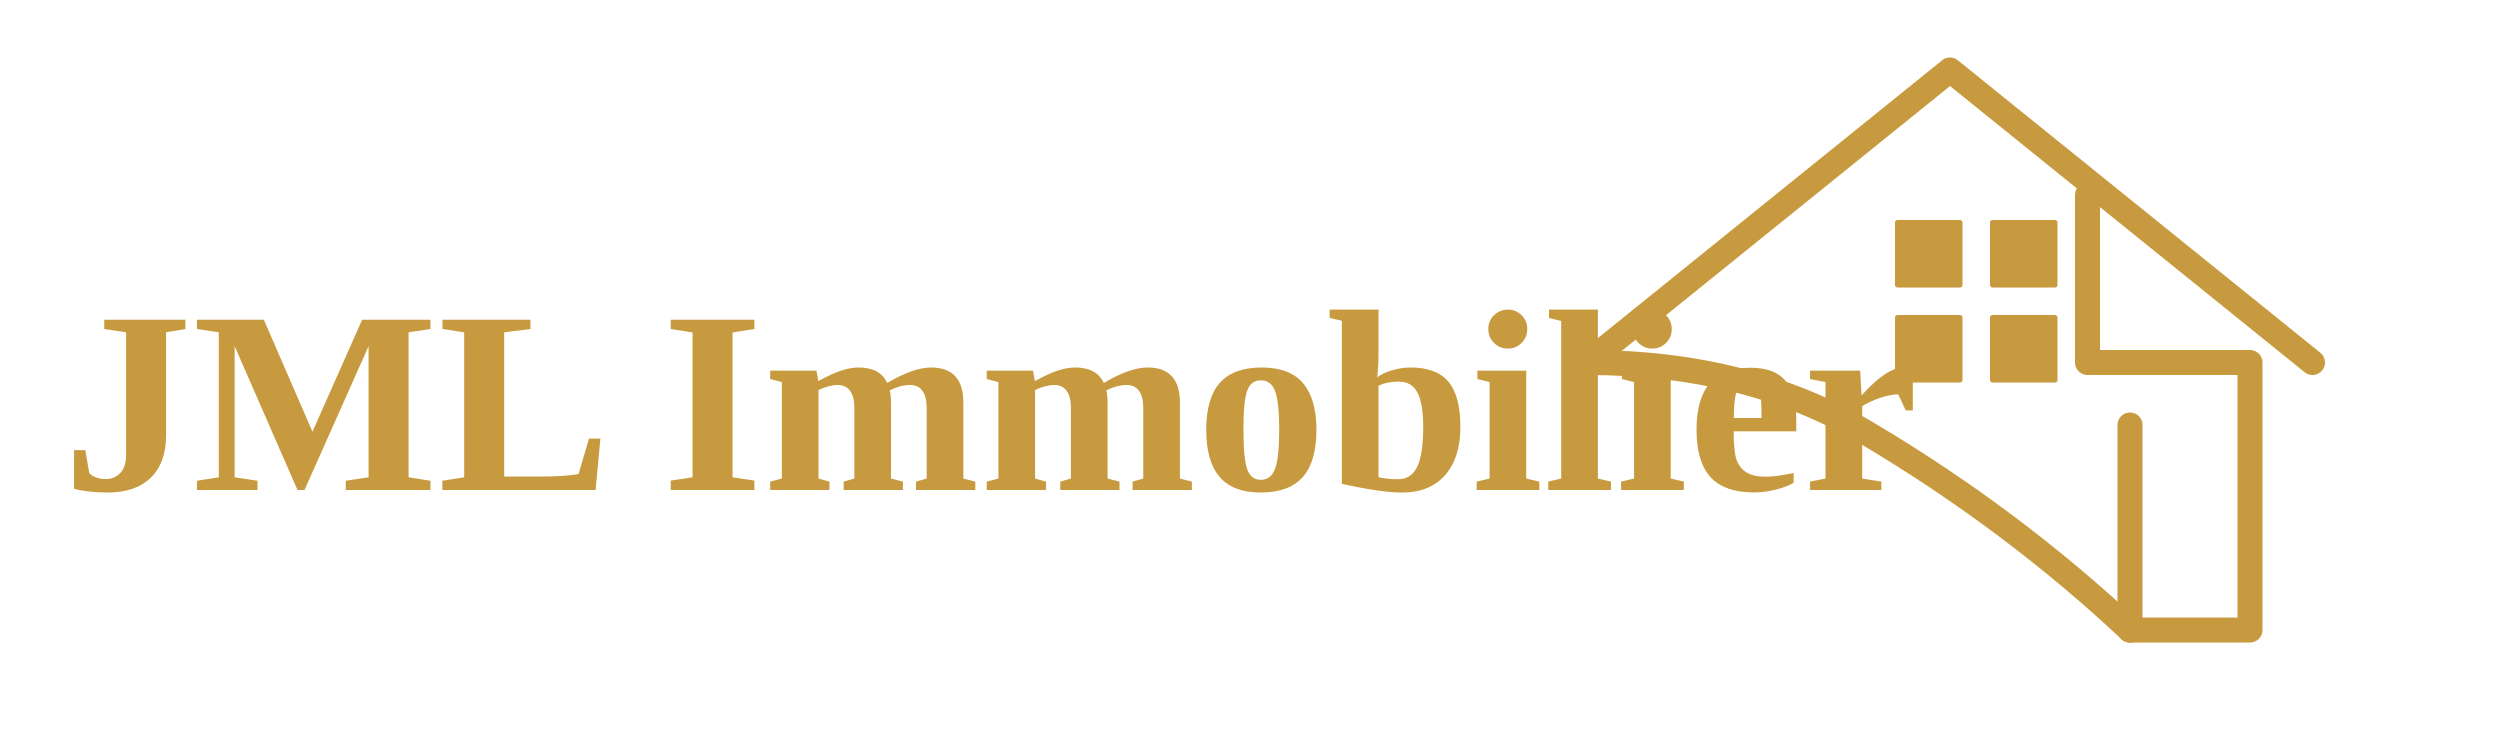
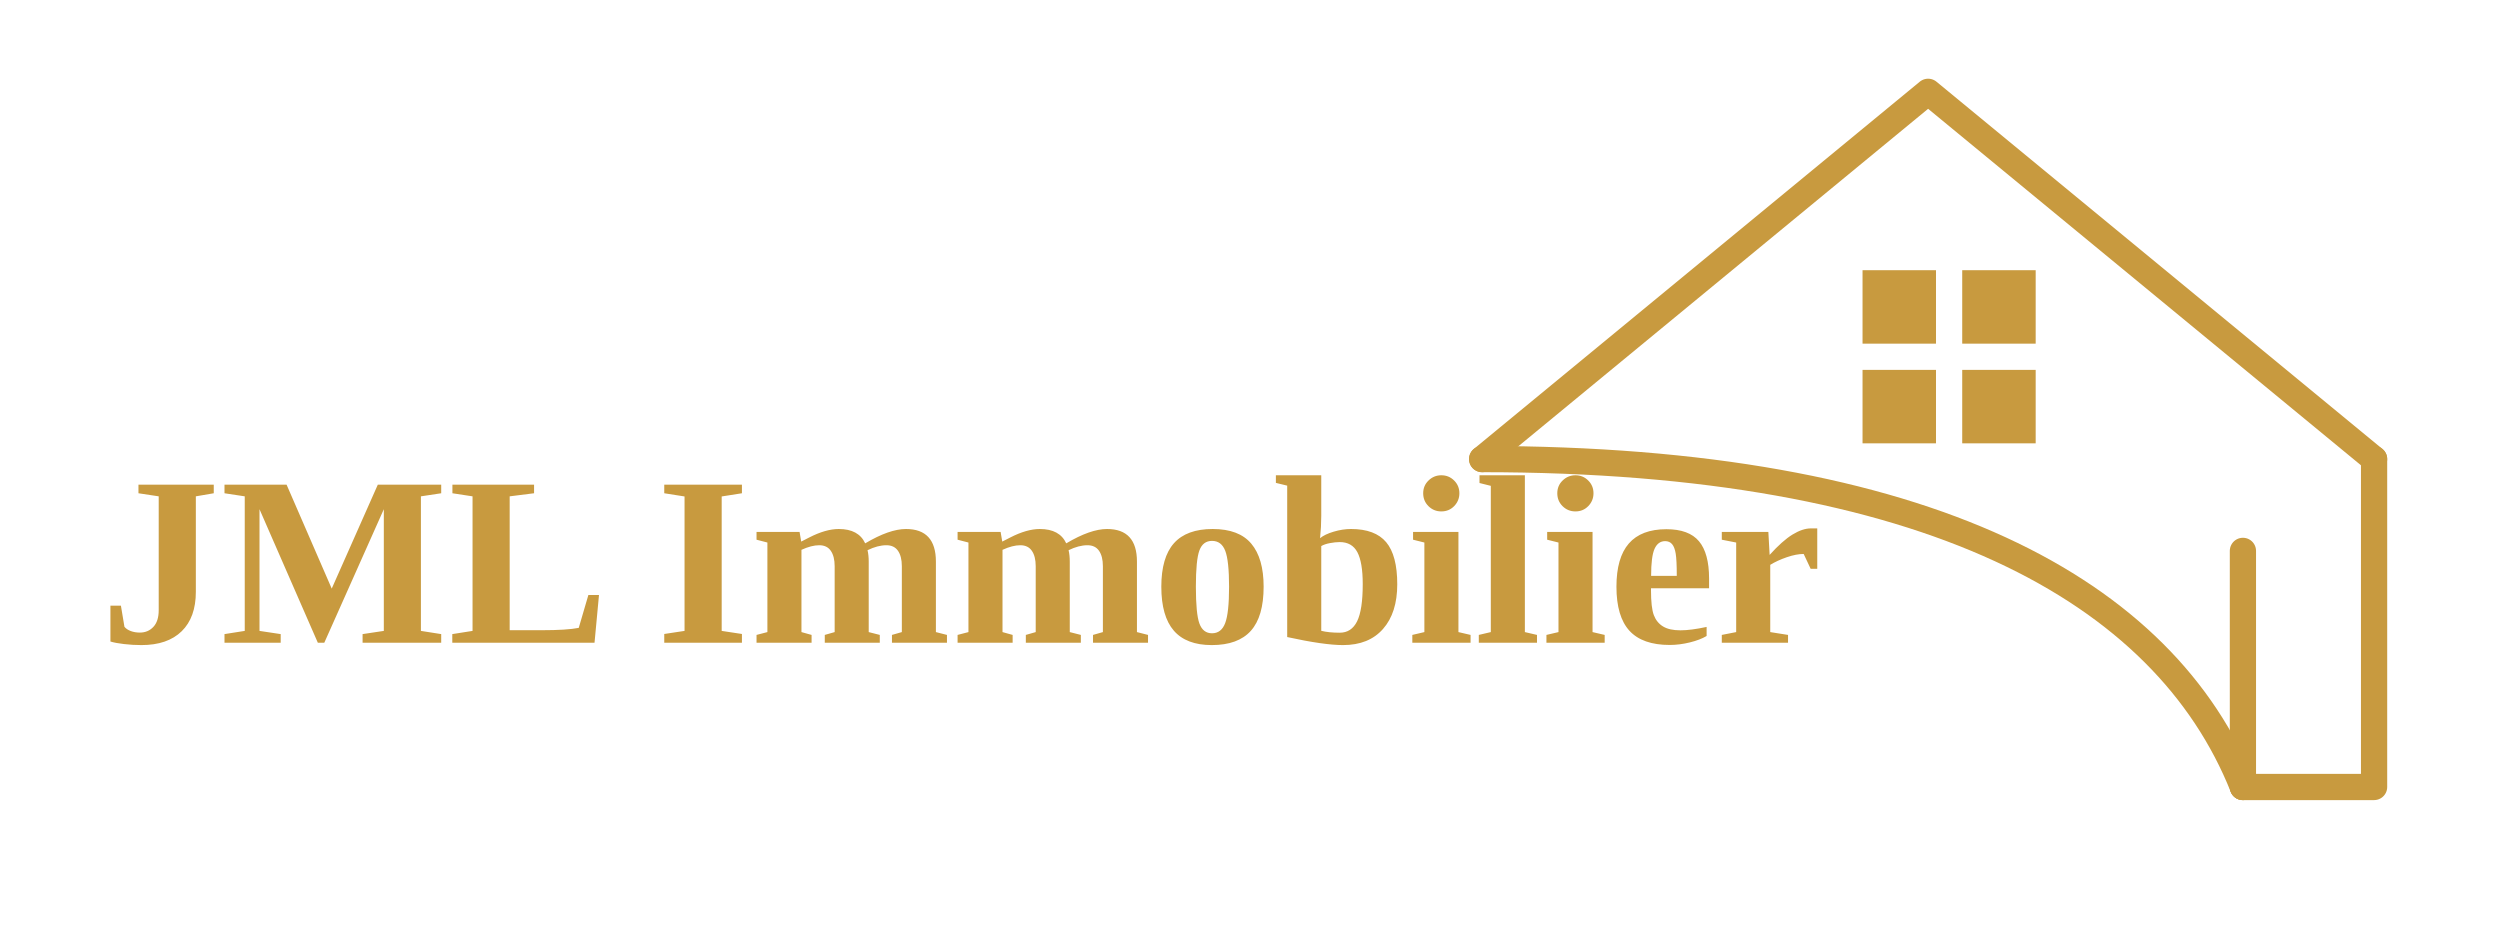
- <svg xmlns="http://www.w3.org/2000/svg" width="1000" height="300" viewBox="0 0 1000 300">
+ <svg xmlns="http://www.w3.org/2000/svg" width="953" height="358" viewBox="0 0 953 358">
+   <g fill="#c89a3f">
+     <text x="38" y="245" font-family="Georgia, 'Times New Roman', serif" font-size="92" font-weight="700">JML Immobilier</text>
+   </g>
  <g fill="none" stroke="#c89a3f" stroke-width="10" stroke-linecap="round" stroke-linejoin="round">
-     <path d="M635 145 L780 28 L925 145" />
-     <path d="M835 78 L835 145 L900 145 L900 252 L852 252" />
-     <path d="M852 252 L852 170" />
-     <path d="M635 145 Q700 145 748 174 Q805 208 852 252" />
+     <path d="M565 175 L735 35 L905 175" />
+     <path d="M905 175 L905 300 L855 300" />
+     <path d="M855 300 C825 225 735 175 565 175" />
+     <path d="M855 300 L855 210" />
  </g>
  <g fill="#c89a3f">
-     <rect x="758" y="88" width="27" height="27" rx="1" />
-     <rect x="796" y="88" width="27" height="27" rx="1" />
-     <rect x="758" y="126" width="27" height="27" rx="1" />
-     <rect x="796" y="126" width="27" height="27" rx="1" />
+     <rect x="710" y="103" width="28" height="28" />
+     <rect x="748" y="103" width="28" height="28" />
+     <rect x="710" y="141" width="28" height="28" />
+     <rect x="748" y="141" width="28" height="28" />
  </g>
-   <text x="25" y="196" font-family="Georgia, 'Times New Roman', serif" font-size="104" font-weight="700" fill="#c89a3f">JML Immobilier</text>
</svg>
